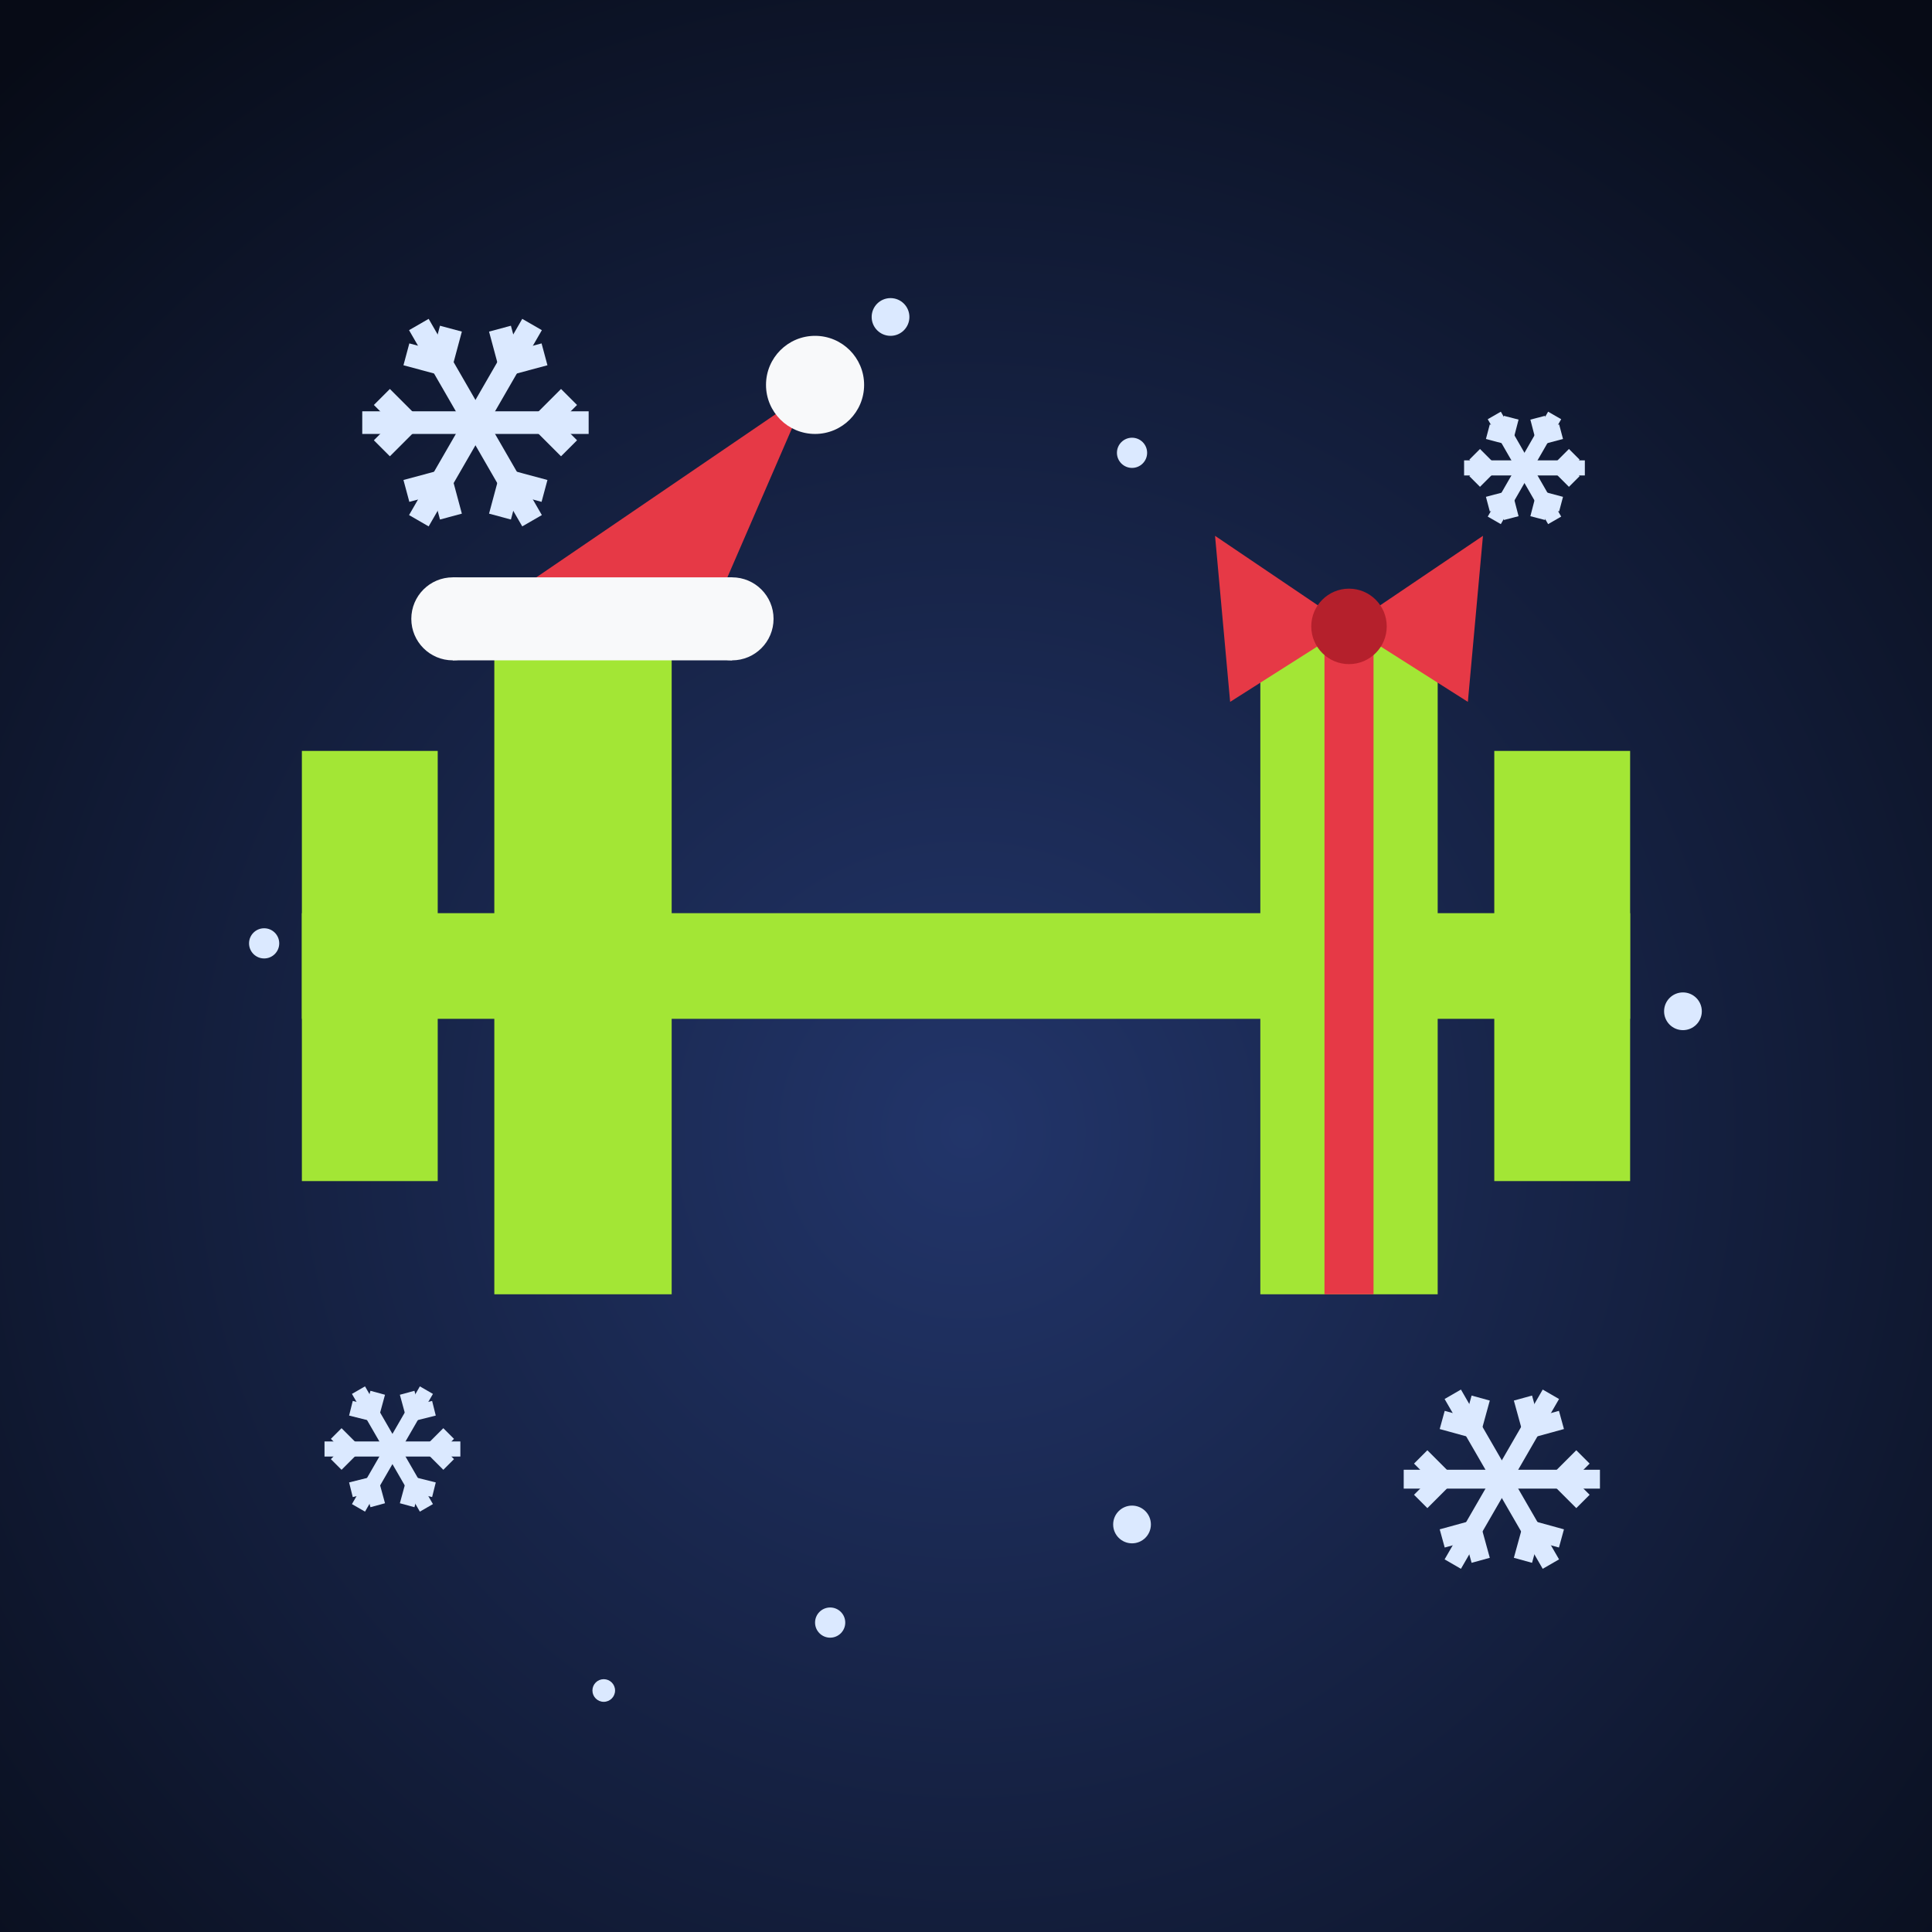
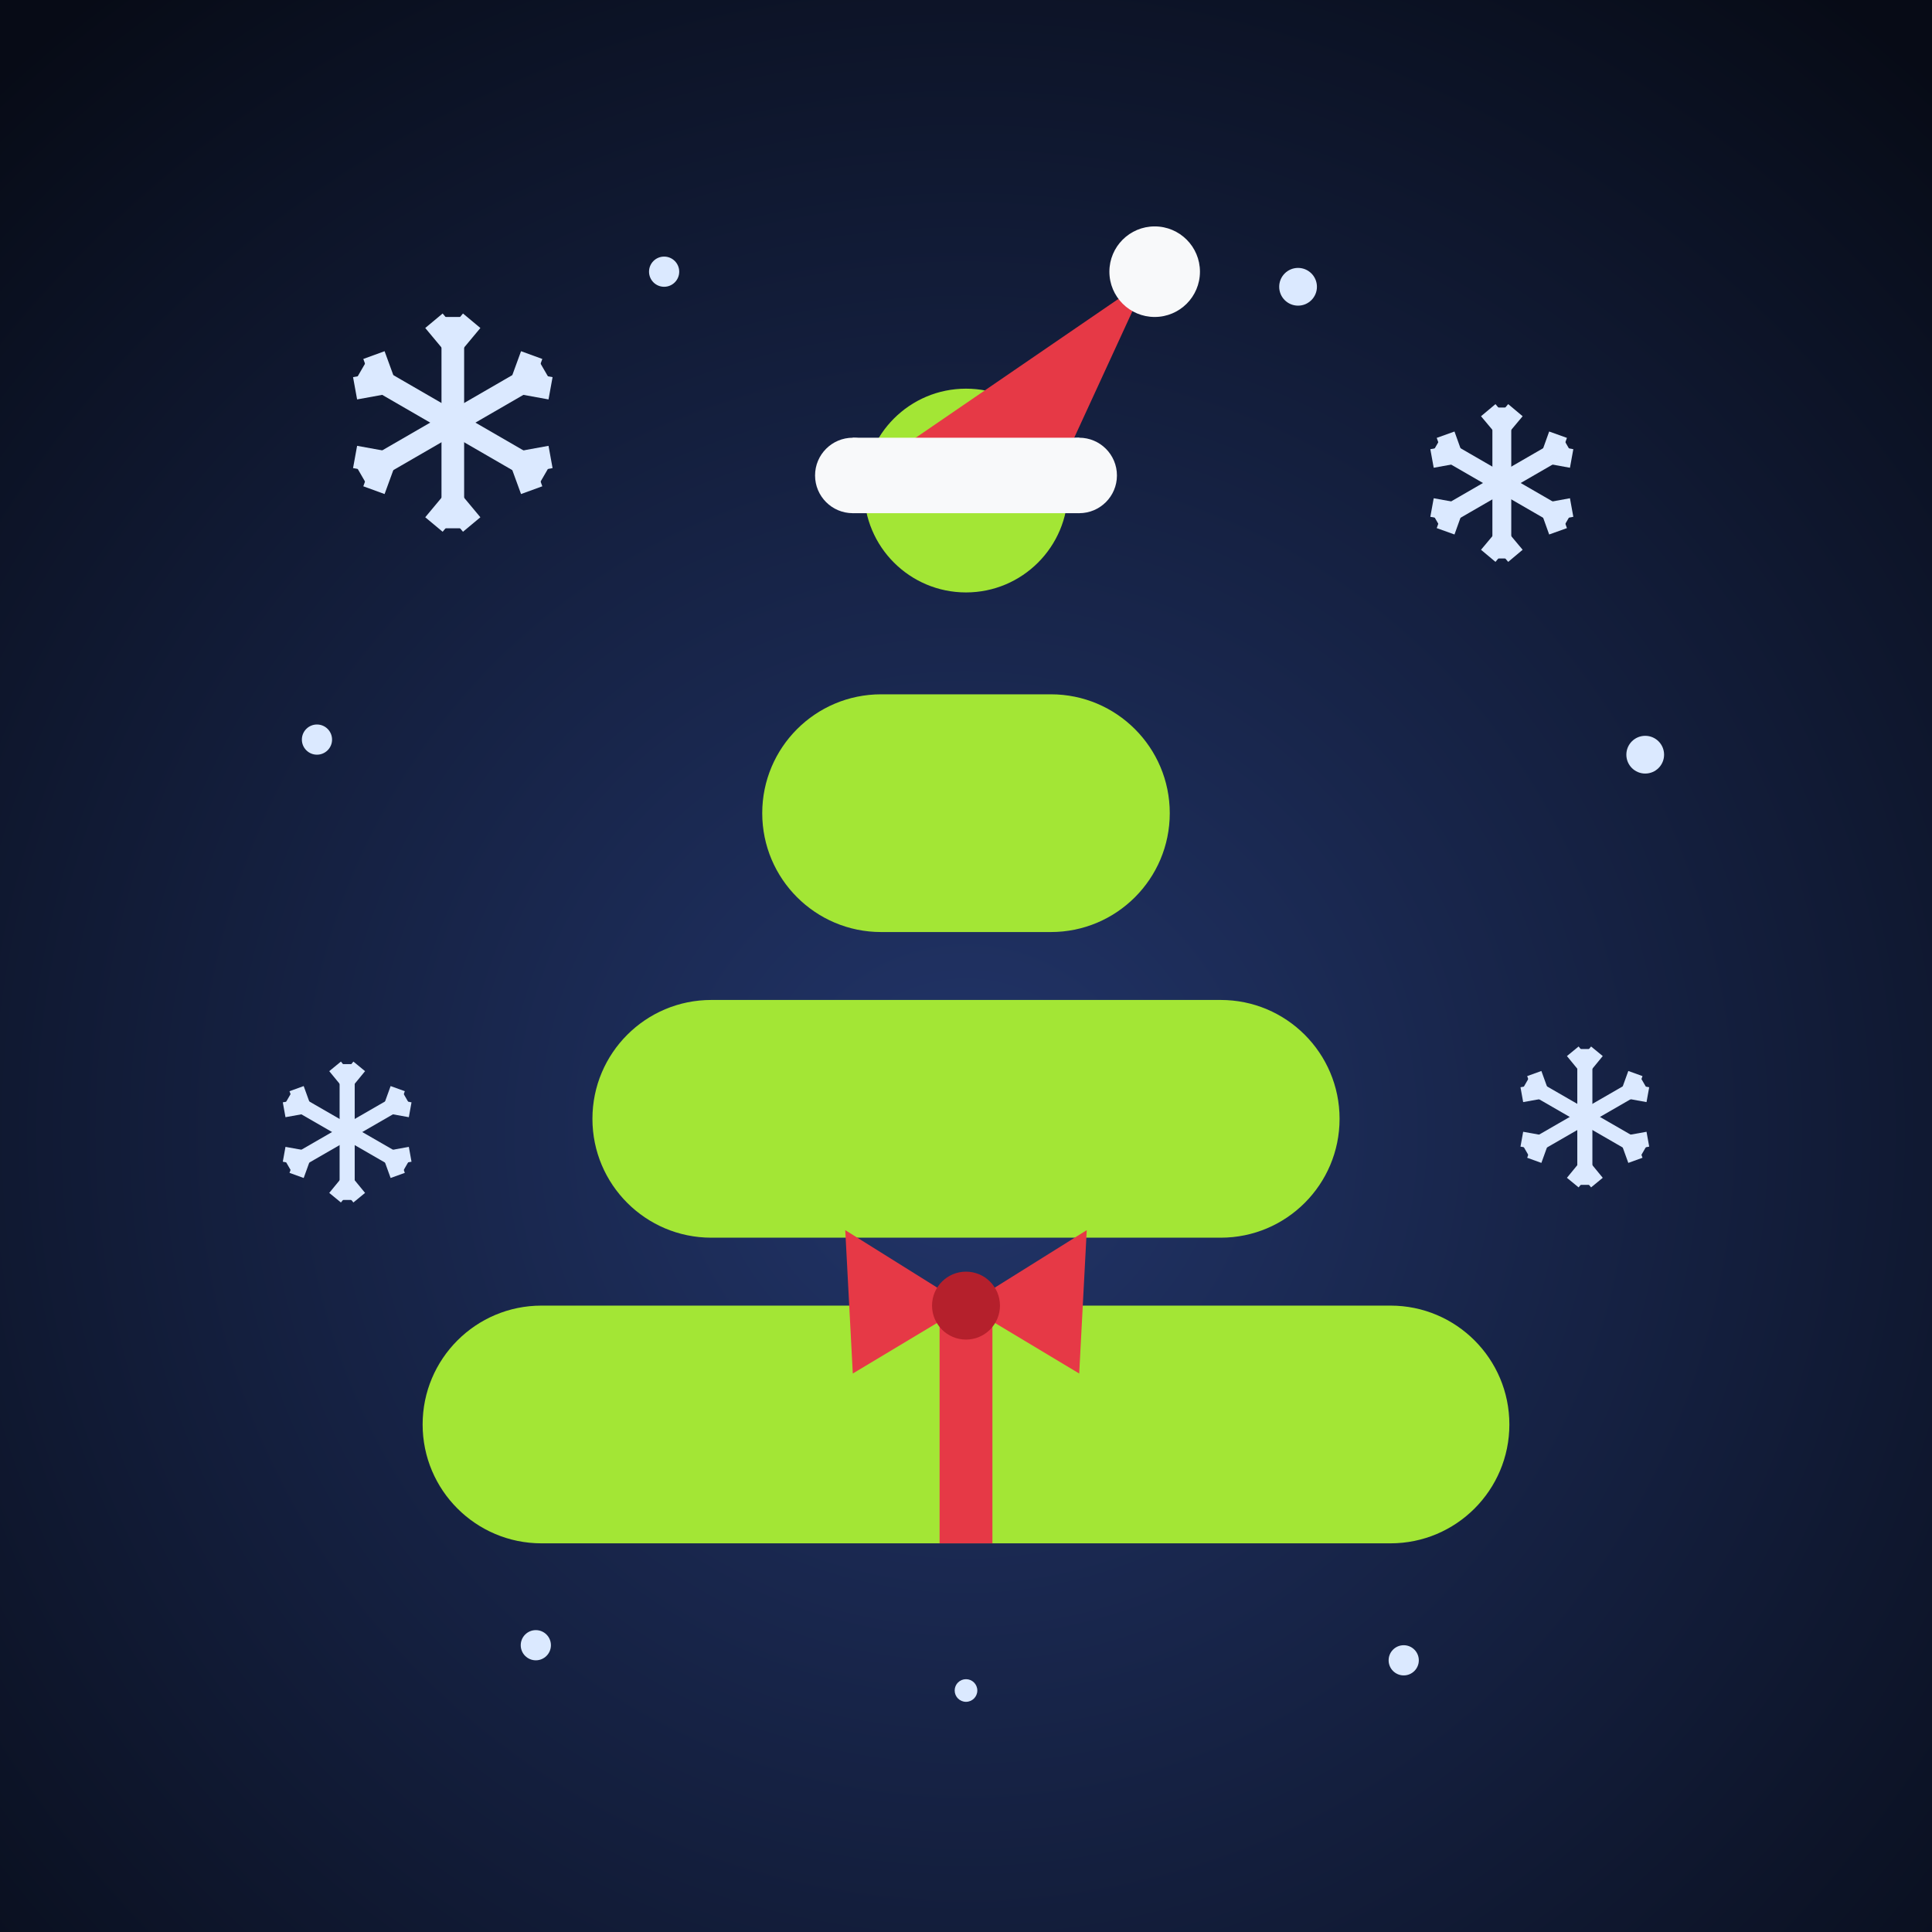
<svg xmlns="http://www.w3.org/2000/svg" width="1024" height="1024" viewBox="0 0 512 512">
  <defs>
    <radialGradient id="night" gradientUnits="userSpaceOnUse" cx="256" cy="300" r="380">
      <stop offset="0" stop-color="#22356a" />
      <stop offset="1" stop-color="#070b16" />
    </radialGradient>
  </defs>
  <rect width="512" height="512" fill="url(#night)" />
  <g stroke="#dbe9ff" stroke-width="6">
-     <line x1="96.0" y1="112.0" x2="156.0" y2="112.0" />
-     <line x1="144.0" y1="112.0" x2="150.8" y2="105.2" />
-     <line x1="144.0" y1="112.0" x2="150.8" y2="118.8" />
-     <line x1="108.0" y1="112.0" x2="101.2" y2="118.8" />
-     <line x1="108.0" y1="112.0" x2="101.2" y2="105.2" />
-     <line x1="111.0" y1="86.0" x2="141.0" y2="138.0" />
-     <line x1="135.0" y1="127.6" x2="144.3" y2="130.1" />
-     <line x1="135.0" y1="127.6" x2="132.5" y2="136.9" />
-     <line x1="117.0" y1="96.4" x2="107.7" y2="93.9" />
-     <line x1="117.0" y1="96.4" x2="119.5" y2="87.1" />
-     <line x1="141.0" y1="86.0" x2="111.0" y2="138.0" />
-     <line x1="117.0" y1="127.6" x2="119.5" y2="136.9" />
-     <line x1="117.0" y1="127.6" x2="107.7" y2="130.1" />
-     <line x1="135.0" y1="96.4" x2="132.5" y2="87.1" />
-     <line x1="135.0" y1="96.4" x2="144.3" y2="93.9" />
+     <line x1="120.0" y1="84.0" x2="120.0" y2="140.0" />
+     <line x1="120.0" y1="133.0" x2="115.0" y2="139.0" />
+     <line x1="120.0" y1="133.0" x2="125.0" y2="139.0" />
+     <line x1="120.0" y1="91.0" x2="125.0" y2="85.0" />
+     <line x1="120.0" y1="91.0" x2="115.0" y2="85.0" />
+     <line x1="144.2" y1="98.0" x2="95.8" y2="126.0" />
+     <line x1="101.8" y1="122.5" x2="94.1" y2="121.1" />
+     <line x1="101.8" y1="122.5" x2="99.1" y2="129.9" />
+     <line x1="138.2" y1="101.5" x2="145.9" y2="102.9" />
+     <line x1="138.2" y1="101.5" x2="140.9" y2="94.1" />
+     <line x1="144.2" y1="126.0" x2="95.8" y2="98.0" />
+     <line x1="101.8" y1="101.5" x2="99.1" y2="94.1" />
+     <line x1="101.8" y1="101.5" x2="94.1" y2="102.9" />
+     <line x1="138.2" y1="122.5" x2="140.9" y2="129.9" />
+     <line x1="138.2" y1="122.5" x2="145.9" y2="121.1" />
  </g>
  <g stroke="#dbe9ff" stroke-width="5">
-     <line x1="372.0" y1="392.0" x2="424.0" y2="392.0" />
-     <line x1="413.6" y1="392.0" x2="419.5" y2="386.1" />
-     <line x1="413.6" y1="392.0" x2="419.5" y2="397.9" />
-     <line x1="382.4" y1="392.0" x2="376.5" y2="397.9" />
-     <line x1="382.4" y1="392.0" x2="376.5" y2="386.1" />
-     <line x1="385.0" y1="369.5" x2="411.0" y2="414.5" />
-     <line x1="405.8" y1="405.5" x2="413.8" y2="407.7" />
-     <line x1="405.8" y1="405.5" x2="403.6" y2="413.5" />
-     <line x1="390.2" y1="378.5" x2="382.2" y2="376.3" />
-     <line x1="390.2" y1="378.5" x2="392.4" y2="370.5" />
-     <line x1="411.0" y1="369.5" x2="385.0" y2="414.5" />
-     <line x1="390.2" y1="405.5" x2="392.4" y2="413.5" />
-     <line x1="390.2" y1="405.5" x2="382.2" y2="407.7" />
-     <line x1="405.8" y1="378.5" x2="403.6" y2="370.5" />
-     <line x1="405.8" y1="378.5" x2="413.8" y2="376.3" />
+     <line x1="398.0" y1="108.0" x2="398.0" y2="148.0" />
+     <line x1="398.0" y1="143.0" x2="394.4" y2="147.3" />
+     <line x1="398.0" y1="143.0" x2="401.6" y2="147.3" />
+     <line x1="398.0" y1="113.0" x2="401.6" y2="108.7" />
+     <line x1="398.0" y1="113.0" x2="394.4" y2="108.7" />
+     <line x1="415.3" y1="118.0" x2="380.7" y2="138.0" />
+     <line x1="385.0" y1="135.5" x2="379.5" y2="134.5" />
+     <line x1="385.0" y1="135.5" x2="383.1" y2="140.8" />
+     <line x1="411.0" y1="120.5" x2="416.5" y2="121.5" />
+     <line x1="411.0" y1="120.5" x2="412.9" y2="115.2" />
+     <line x1="415.3" y1="138.0" x2="380.7" y2="118.0" />
+     <line x1="385.0" y1="120.5" x2="383.1" y2="115.2" />
+     <line x1="385.0" y1="120.5" x2="379.5" y2="121.5" />
+     <line x1="411.0" y1="135.5" x2="412.9" y2="140.8" />
+     <line x1="411.0" y1="135.5" x2="416.5" y2="134.5" />
  </g>
  <g stroke="#dbe9ff" stroke-width="4">
-     <line x1="86.0" y1="384.0" x2="122.0" y2="384.0" />
-     <line x1="114.8" y1="384.0" x2="118.9" y2="379.9" />
-     <line x1="114.8" y1="384.0" x2="118.9" y2="388.1" />
-     <line x1="93.2" y1="384.0" x2="89.1" y2="388.1" />
-     <line x1="93.2" y1="384.0" x2="89.1" y2="379.9" />
-     <line x1="95.0" y1="368.4" x2="113.0" y2="399.6" />
-     <line x1="109.4" y1="393.4" x2="115.0" y2="394.8" />
-     <line x1="109.4" y1="393.4" x2="107.9" y2="398.9" />
-     <line x1="98.6" y1="374.6" x2="93.0" y2="373.2" />
-     <line x1="98.6" y1="374.6" x2="100.1" y2="369.1" />
-     <line x1="113.0" y1="368.4" x2="95.0" y2="399.6" />
-     <line x1="98.6" y1="393.4" x2="100.1" y2="398.9" />
-     <line x1="98.6" y1="393.4" x2="93.0" y2="394.8" />
-     <line x1="109.4" y1="374.6" x2="107.9" y2="369.1" />
-     <line x1="109.4" y1="374.6" x2="115.0" y2="373.2" />
-     <line x1="388.0" y1="124.0" x2="420.0" y2="124.0" />
-     <line x1="413.6" y1="124.0" x2="417.2" y2="120.4" />
-     <line x1="413.6" y1="124.0" x2="417.2" y2="127.6" />
-     <line x1="394.4" y1="124.0" x2="390.8" y2="127.6" />
-     <line x1="394.4" y1="124.0" x2="390.8" y2="120.4" />
-     <line x1="396.0" y1="110.1" x2="412.0" y2="137.9" />
-     <line x1="408.8" y1="132.3" x2="413.7" y2="133.6" />
-     <line x1="408.8" y1="132.3" x2="407.5" y2="137.3" />
-     <line x1="399.2" y1="115.7" x2="394.3" y2="114.4" />
-     <line x1="399.2" y1="115.7" x2="400.5" y2="110.7" />
-     <line x1="412.0" y1="110.1" x2="396.0" y2="137.9" />
-     <line x1="399.2" y1="132.3" x2="400.5" y2="137.3" />
-     <line x1="399.2" y1="132.3" x2="394.3" y2="133.6" />
-     <line x1="408.8" y1="115.7" x2="407.5" y2="110.7" />
-     <line x1="408.8" y1="115.7" x2="413.7" y2="114.4" />
+     <line x1="92.0" y1="282.0" x2="92.0" y2="318.0" />
+     <line x1="92.0" y1="313.5" x2="88.8" y2="317.4" />
+     <line x1="92.0" y1="313.5" x2="95.2" y2="317.4" />
+     <line x1="92.0" y1="286.5" x2="95.2" y2="282.6" />
+     <line x1="92.0" y1="286.5" x2="88.8" y2="282.6" />
+     <line x1="107.6" y1="291.0" x2="76.4" y2="309.0" />
+     <line x1="80.3" y1="306.8" x2="75.3" y2="305.9" />
+     <line x1="80.3" y1="306.8" x2="78.6" y2="311.5" />
+     <line x1="103.7" y1="293.2" x2="108.7" y2="294.1" />
+     <line x1="103.7" y1="293.2" x2="105.4" y2="288.5" />
+     <line x1="107.6" y1="309.0" x2="76.4" y2="291.0" />
+     <line x1="80.3" y1="293.2" x2="78.6" y2="288.5" />
+     <line x1="80.3" y1="293.2" x2="75.3" y2="294.1" />
+     <line x1="103.7" y1="306.8" x2="105.4" y2="311.5" />
+     <line x1="103.7" y1="306.8" x2="108.7" y2="305.9" />
+   </g>
+   <g stroke="#dbe9ff" stroke-width="4">
+     <line x1="420.0" y1="278.0" x2="420.0" y2="314.0" />
+     <line x1="420.0" y1="309.5" x2="416.8" y2="313.4" />
+     <line x1="420.0" y1="309.5" x2="423.2" y2="313.4" />
+     <line x1="420.0" y1="282.5" x2="423.2" y2="278.6" />
+     <line x1="420.0" y1="282.5" x2="416.8" y2="278.6" />
+     <line x1="435.6" y1="287.0" x2="404.4" y2="305.0" />
+     <line x1="408.3" y1="302.8" x2="403.3" y2="301.9" />
+     <line x1="408.3" y1="302.8" x2="406.6" y2="307.5" />
+     <line x1="431.7" y1="289.2" x2="436.7" y2="290.1" />
+     <line x1="431.7" y1="289.2" x2="433.4" y2="284.5" />
+     <line x1="435.6" y1="305.0" x2="404.4" y2="287.0" />
+     <line x1="408.3" y1="289.2" x2="406.6" y2="284.5" />
+     <line x1="408.3" y1="289.2" x2="403.3" y2="290.1" />
+     <line x1="431.7" y1="302.8" x2="433.4" y2="307.5" />
+     <line x1="431.7" y1="302.8" x2="436.7" y2="301.9" />
  </g>
  <g fill="#dbe9ff">
-     <circle cx="236" cy="84" r="5" />
-     <circle cx="300" cy="120" r="4" />
-     <circle cx="70" cy="250" r="4" />
-     <circle cx="446" cy="268" r="5" />
-     <circle cx="220" cy="430" r="4" />
-     <circle cx="300" cy="404" r="5" />
-     <circle cx="160" cy="448" r="3" />
+     <circle cx="176" cy="72" r="4" />
+     <circle cx="344" cy="76" r="5" />
+     <circle cx="84" cy="196" r="4" />
+     <circle cx="436" cy="200" r="5" />
+     <circle cx="142" cy="436" r="4" />
+     <circle cx="372" cy="440" r="4" />
+     <circle cx="256" cy="448" r="3" />
  </g>
  <g fill="#a3e635">
-     <rect x="80" y="242" width="352" height="28" />
-     <rect x="80" y="199" width="36" height="114" />
-     <rect x="131" y="169" width="47" height="174" />
-     <rect x="334" y="169" width="47" height="174" />
-     <rect x="396" y="199" width="36" height="114" />
+     <rect x="112.0" y="346.0" width="288.0" height="63" rx="31.5" />
+     <rect x="157.0" y="265.0" width="198.0" height="63" rx="31.5" />
+     <rect x="202.0" y="184.0" width="108.0" height="63" rx="31.5" />
+     <circle cx="256.0" cy="130.0" r="27" />
  </g>
  <g fill="#e63946">
-     <rect x="351" y="169" width="13" height="174" />
-     <polygon points="357.5,166 322,142 326,186" />
-     <polygon points="357.5,166 393,142 389,186" />
+     <rect x="249" y="346" width="14" height="63" />
+     <polygon points="256,346 224,326 226,364" />
+     <polygon points="256,346 288,326 286,364" />
  </g>
-   <circle cx="357.5" cy="166" r="10" fill="#b5202c" />
-   <polygon points="126,164 188,164 214,104" fill="#e63946" />
-   <circle cx="216" cy="102" r="13" fill="#f8f9fa" />
+   <circle cx="256" cy="346" r="9" fill="#b5202c" />
+   <polygon points="231,124 281,124 304,74" fill="#e63946" />
+   <circle cx="306" cy="72" r="12" fill="#f8f9fa" />
  <g fill="#f8f9fa">
-     <rect x="120" y="153" width="74" height="22" />
-     <circle cx="120" cy="164" r="11" />
-     <circle cx="194" cy="164" r="11" />
+     <rect x="226" y="116" width="60" height="20" />
+     <circle cx="226" cy="126" r="10" />
+     <circle cx="286" cy="126" r="10" />
  </g>
</svg>
